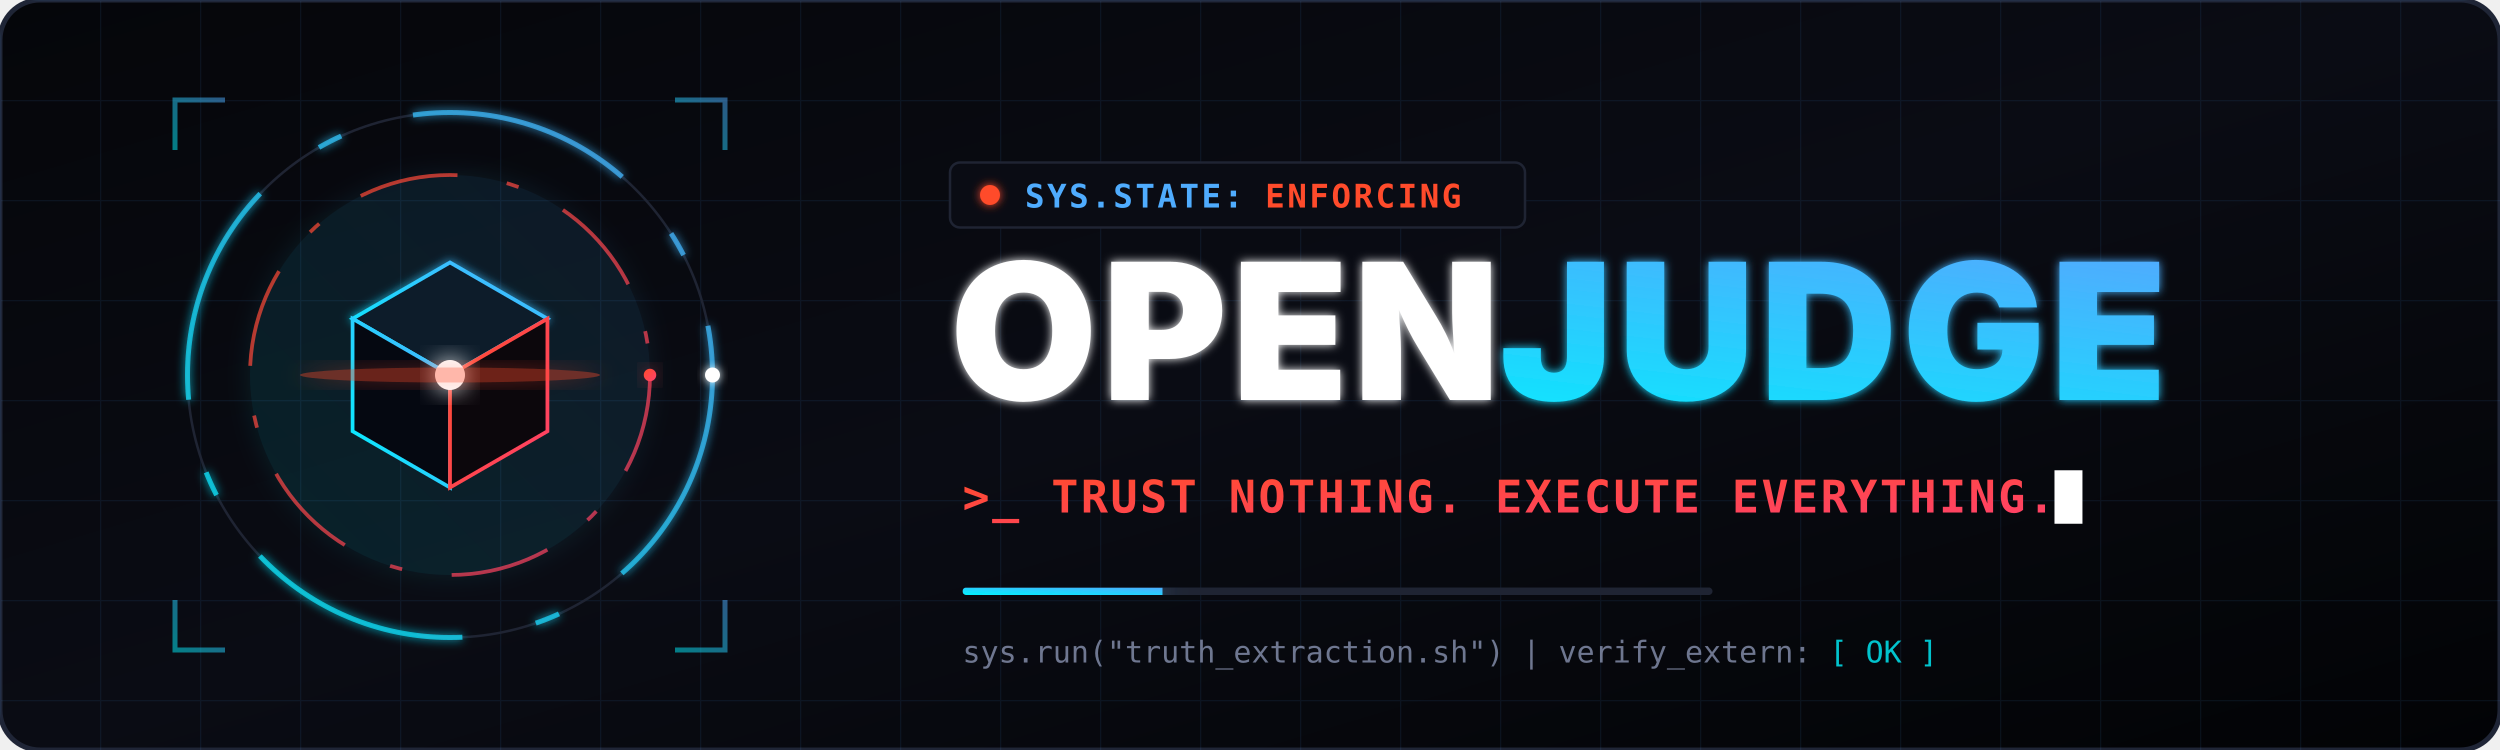
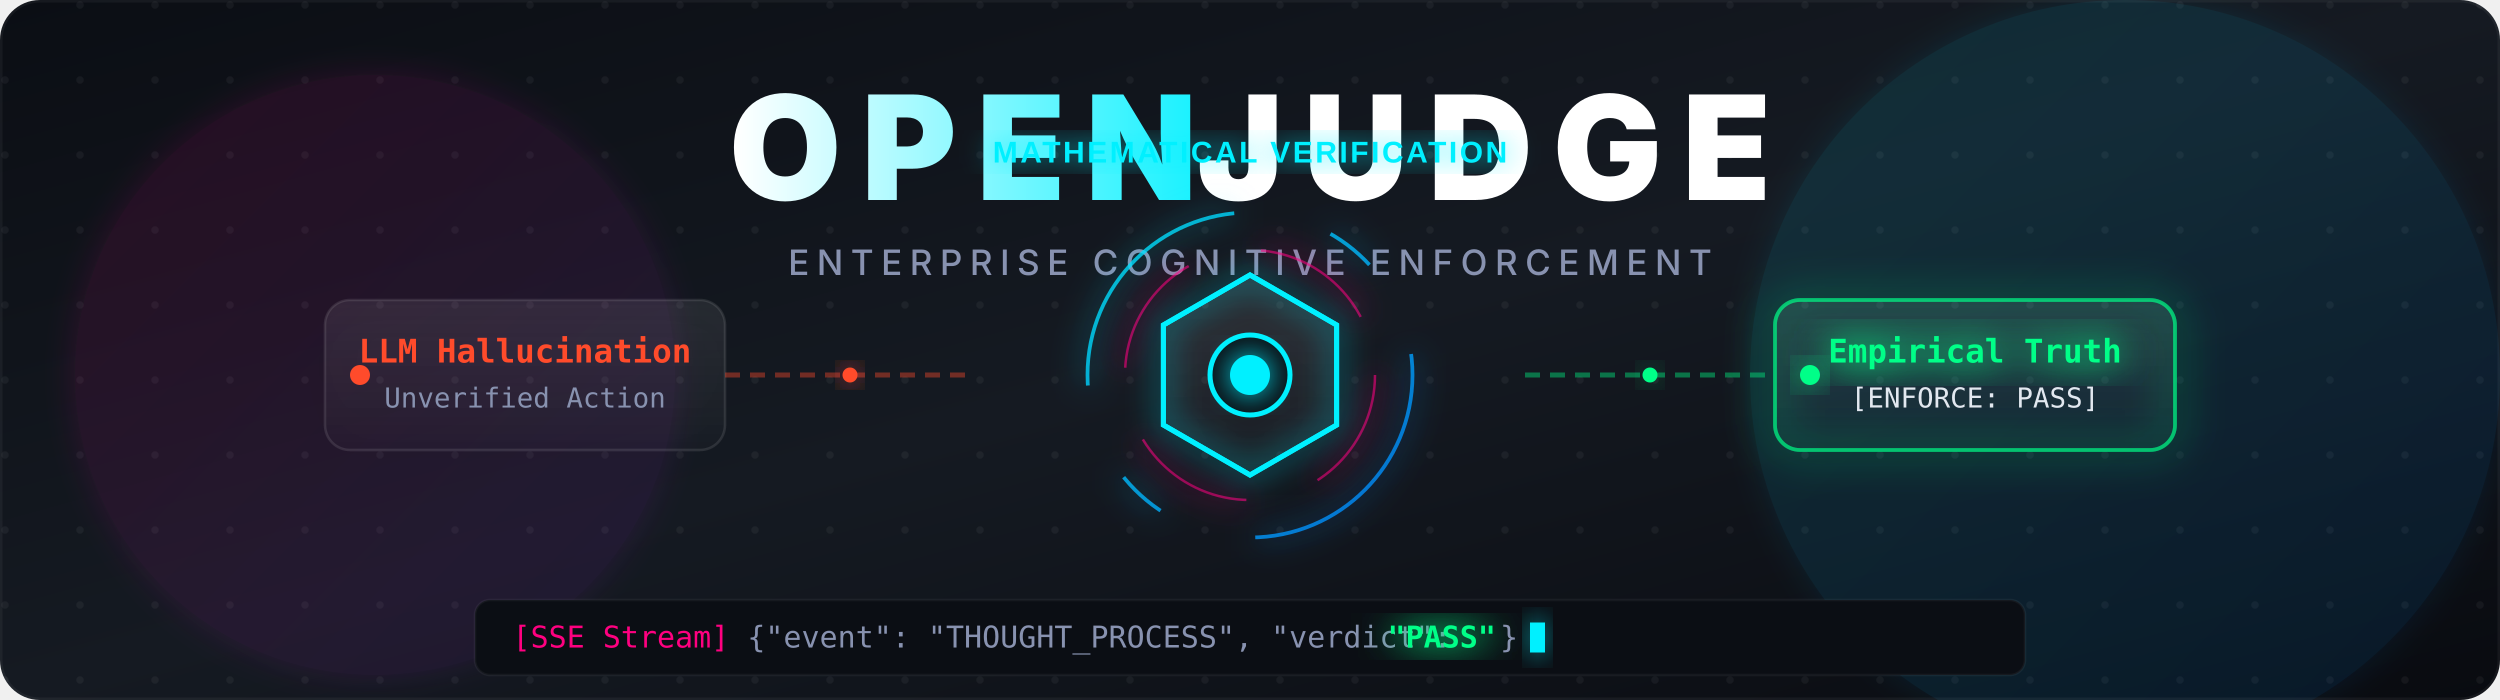
- <svg xmlns="http://www.w3.org/2000/svg" viewBox="0 0 1000 300" width="100%" height="100%">
+ <svg xmlns="http://www.w3.org/2000/svg" viewBox="0 0 1000 280">
  <defs>
-     <linearGradient id="bg" x1="0%" y1="0%" x2="100%" y2="100%">
-       <stop offset="0%" stop-color="#05060a" />
-       <stop offset="50%" stop-color="#0a0c14" />
-       <stop offset="100%" stop-color="#020305" />
+     <linearGradient id="bg-grad" x1="0%" y1="0%" x2="100%" y2="100%">
+       <stop offset="0%" stop-color="#0B0E14" />
+       <stop offset="50%" stop-color="#151A22" />
+       <stop offset="100%" stop-color="#090B10" />
    </linearGradient>
-     <linearGradient id="neonOrange" x1="0%" y1="0%" x2="100%" y2="100%">
-       <stop offset="0%" stop-color="#ff4b2b" />
-       <stop offset="100%" stop-color="#ff416c" />
+     <linearGradient id="glass" x1="0%" y1="0%" x2="0%" y2="100%">
+       <stop offset="0%" stop-color="rgba(255, 255, 255, 0.08)" />
+       <stop offset="100%" stop-color="rgba(255, 255, 255, 0.01)" />
    </linearGradient>
-     <linearGradient id="neonCyan" x1="0%" y1="100%" x2="100%" y2="0%">
-       <stop offset="0%" stop-color="#00f2fe" />
-       <stop offset="100%" stop-color="#4facfe" />
+     <linearGradient id="neon-cyan" x1="0%" y1="0%" x2="100%" y2="100%">
+       <stop offset="0%" stop-color="#00f0ff" />
+       <stop offset="100%" stop-color="#0080ff" />
    </linearGradient>
-     <filter id="glow" x="-50%" y="-50%" width="200%" height="200%">
-       <feGaussianBlur stdDeviation="5" result="blur" />
+     <linearGradient id="neon-magenta" x1="0%" y1="0%" x2="100%" y2="100%">
+       <stop offset="0%" stop-color="#ff0080" />
+       <stop offset="100%" stop-color="#7928ca" />
+     </linearGradient>
+     <linearGradient id="neon-green" x1="0%" y1="0%" x2="100%" y2="100%">
+       <stop offset="0%" stop-color="#00ff88" />
+       <stop offset="100%" stop-color="#008a4b" />
+     </linearGradient>
+     <filter id="glow-cyan" x="-50%" y="-50%" width="200%" height="200%">
+       <feGaussianBlur stdDeviation="6" result="blur" />
      <feMerge>
        <feMergeNode in="blur" />
        <feMergeNode in="SourceGraphic" />
      </feMerge>
    </filter>
-     <filter id="lightGlow" x="-50%" y="-50%" width="200%" height="200%">
-       <feGaussianBlur stdDeviation="2" result="blur" />
+     <filter id="glow-magenta" x="-50%" y="-50%" width="200%" height="200%">
+       <feGaussianBlur stdDeviation="6" result="blur" />
      <feMerge>
+         <feMergeNode in="blur" />
        <feMergeNode in="blur" />
        <feMergeNode in="SourceGraphic" />
      </feMerge>
    </filter>
+     <filter id="glow-green" x="-50%" y="-50%" width="200%" height="200%">
+       <feGaussianBlur stdDeviation="8" result="blur" />
+       <feMerge>
+         <feMergeNode in="blur" />
+         <feMergeNode in="blur" />
+         <feMergeNode in="SourceGraphic" />
+       </feMerge>
+     </filter>
+     <filter id="glass-shadow" x="-10%" y="-10%" width="120%" height="120%">
+       <feDropShadow dx="0" dy="8" stdDeviation="12" flood-color="#000000" flood-opacity="0.5" />
+     </filter>
+     <linearGradient id="text-sweep" x1="0%" y1="0%" x2="200%" y2="0%">
+       <stop offset="0%" stop-color="#ffffff" />
+       <stop offset="25%" stop-color="#00f0ff" />
+       <stop offset="50%" stop-color="#ffffff" />
+       <stop offset="75%" stop-color="#ff0080" />
+       <stop offset="100%" stop-color="#ffffff" />
+       <animate attributeName="x1" values="0%; -200%" dur="8s" repeatCount="indefinite" />
+       <animate attributeName="x2" values="200%; 0%" dur="8s" repeatCount="indefinite" />
+     </linearGradient>
+     <pattern id="dot-grid" width="30" height="30" patternUnits="userSpaceOnUse">
+       <circle cx="2" cy="2" r="1.5" fill="rgba(255,255,255,0.05)" />
+     </pattern>
  </defs>
-   <rect width="1000" height="300" rx="16" fill="url(#bg)" />
-   <rect width="1000" height="300" rx="16" fill="none" stroke="#1f2536" stroke-width="2" />
-   <g opacity="0.08">
-     <pattern id="grid" width="40" height="40" patternUnits="userSpaceOnUse">
-       <animateTransform attributeName="patternTransform" type="translate" from="0 0" to="40 40" dur="3s" repeatCount="indefinite" />
-       <path d="M 40 0 L 0 0 0 40" fill="none" stroke="#4facfe" stroke-width="1" />
-     </pattern>
-     <rect width="1000" height="300" rx="16" fill="url(#grid)" />
-   </g>
-   <g transform="translate(180, 150)">
-     <circle cx="0" cy="0" r="80" fill="url(#neonCyan)" filter="url(#glow)" opacity="0.1">
-       <animate attributeName="opacity" values="0.05; 0.15; 0.05" dur="4s" repeatCount="indefinite" />
+   <rect width="1000" height="280" rx="16" fill="url(#bg-grad)" />
+   <rect width="1000" height="280" rx="16" fill="url(#dot-grid)" />
+   <circle cx="150" cy="150" r="120" fill="url(#neon-magenta)" opacity="0.1" filter="url(#glow-magenta)">
+     <animate attributeName="cy" values="150; 120; 150" dur="8s" repeatCount="indefinite" />
+     <animate attributeName="opacity" values="0.05; 0.15; 0.05" dur="12s" repeatCount="indefinite" />
+   </circle>
+   <circle cx="850" cy="150" r="150" fill="url(#neon-cyan)" opacity="0.1" filter="url(#glow-cyan)">
+     <animate attributeName="cy" values="150; 180; 150" dur="10s" repeatCount="indefinite" />
+     <animate attributeName="opacity" values="0.05; 0.1; 0.05" dur="9s" repeatCount="indefinite" />
+   </circle>
+   <text x="500" y="80" font-family="'Inter', Arial, sans-serif" font-weight="900" font-size="58" fill="url(#text-sweep)" text-anchor="middle" letter-spacing="8">
+     OPEN<tspan fill="#ffffff">JUDGE</tspan>
+   </text>
+   <text x="500" y="110" font-family="'Inter', Arial, sans-serif" font-weight="500" font-size="14" fill="#8892b0" text-anchor="middle" letter-spacing="3">
+     ENTERPRISE COGNITIVE ENFORCEMENT
+   </text>
+   <g transform="translate(130, 150)">
+     <g transform="translate(0, 0)">
+       <rect x="0" y="-30" width="160" height="60" rx="10" fill="url(#glass)" stroke="rgba(255,255,255,0.1)" stroke-width="1" filter="url(#glass-shadow)" />
+       <text x="80" y="-5" font-family="'Consolas', monospace" font-size="13" font-weight="bold" fill="#ff4b2b" text-anchor="middle">LLM Hallucination</text>
+       <text x="80" y="13" font-family="'Consolas', monospace" font-size="11" fill="#8892b0" text-anchor="middle">Unverified Action</text>
+       <circle cx="14" cy="0" r="4" fill="#ff4b2b">
+         <animate attributeName="opacity" values="1; 0.2; 1" dur="1.5s" repeatCount="indefinite" />
+       </circle>
+     </g>
+     <path d="M 160 0 L 260 0" fill="none" stroke="rgba(255, 75, 43, 0.4)" stroke-width="2" stroke-dasharray="6,4">
+       <animate attributeName="stroke-dashoffset" values="20; 0" dur="1s" repeatCount="indefinite" />
+     </path>
+     <circle cx="210" cy="0" r="3" fill="#ff4b2b" filter="url(#glow-magenta)">
+       <animate attributeName="cx" values="160; 260" dur="1.5s" repeatCount="indefinite" />
+       <animate attributeName="opacity" values="0; 1; 0" keyTimes="0; 0.5; 1" dur="1.5s" repeatCount="indefinite" />
    </circle>
-     <g opacity="0.5" stroke="url(#neonCyan)" stroke-width="2" fill="none">
-       <path d="M -90 -110 L -110 -110 L -110 -90" />
-       <path d="M 90 -110 L 110 -110 L 110 -90" />
-       <path d="M -90 110 L -110 110 L -110 90" />
-       <path d="M 90 110 L 110 110 L 110 90" />
+     <g transform="translate(370, 0)">
+       <g>
+         <animateTransform attributeName="transform" type="rotate" from="0 0 0" to="360 0 0" dur="20s" repeatCount="indefinite" />
+         <circle cx="0" cy="0" r="65" fill="none" stroke="url(#neon-cyan)" stroke-width="1.5" stroke-dasharray="100 40 20 40" opacity="0.8" filter="url(#glow-cyan)" />
+       </g>
+       <g>
+         <animateTransform attributeName="transform" type="rotate" from="360 0 0" to="0 0 0" dur="15s" repeatCount="indefinite" />
+         <circle cx="0" cy="0" r="50" fill="none" stroke="#ff0080" stroke-width="1" stroke-dasharray="50 30" opacity="0.6" filter="url(#glow-magenta)" />
+       </g>
+       <polygon points="0,-40 34.64,-20 34.64,20 0,40 -34.64,20 -34.64,-20" fill="url(#glass)" stroke="#00f0ff" stroke-width="2" filter="url(#glass-shadow)" />
+       <polygon points="0,-40 34.64,-20 34.64,20 0,40 -34.64,20 -34.64,-20" fill="none" class="core-glow" stroke="#00f0ff" stroke-width="2" filter="url(#glow-cyan)">
+         <animate attributeName="opacity" values="0.4; 1; 0.4" dur="3s" repeatCount="indefinite" />
+       </polygon>
+       <circle cx="0" cy="0" r="16" fill="#0B0E14" stroke="#00f0ff" stroke-width="2" />
+       <circle cx="0" cy="0" r="8" fill="#00f0ff" filter="url(#glow-cyan)">
+         <animate attributeName="r" values="6; 10; 6" dur="1.5s" repeatCount="indefinite" />
+         <animate attributeName="opacity" values="0.6; 1; 0.6" dur="1.5s" repeatCount="indefinite" />
+       </circle>
+       <circle cx="0" cy="0" r="0" fill="none" stroke="#ff0080" stroke-width="1.5" opacity="1">
+         <animate attributeName="r" values="20; 80" dur="2s" repeatCount="indefinite" />
+         <animate attributeName="opacity" values="0.8; 0" dur="2s" repeatCount="indefinite" />
+       </circle>
+       <text x="0" y="-85" font-family="'Arial', sans-serif" font-size="12" font-weight="bold" fill="#00f0ff" text-anchor="middle" filter="url(#glow-cyan)" letter-spacing="1">MATHEMATICAL VERIFICATION</text>
    </g>
-     <g>
-       <animateTransform attributeName="transform" type="rotate" from="0 0 0" to="360 0 0" dur="20s" repeatCount="indefinite" />
-       <circle cx="0" cy="0" r="105" fill="none" stroke="#1f2433" stroke-width="1" />
-       <circle cx="0" cy="0" r="105" fill="none" stroke="url(#neonCyan)" stroke-width="2" stroke-dasharray="90 30 10 30" filter="url(#lightGlow)" opacity="0.8" />
-     </g>
-     <g>
-       <animateTransform attributeName="transform" type="rotate" from="360 0 0" to="0 0 0" dur="14s" repeatCount="indefinite" />
-       <circle cx="0" cy="0" r="80" fill="none" stroke="url(#neonOrange)" stroke-width="1.5" stroke-dasharray="40 20 5 20" opacity="0.7" />
-     </g>
-     <g>
-       <animateTransform attributeName="transform" type="rotate" from="0 0 0" to="360 0 0" dur="8s" repeatCount="indefinite" />
-       <circle cx="105" cy="0" r="3" fill="#ffffff" filter="url(#lightGlow)" />
-     </g>
-     <g>
-       <animateTransform attributeName="transform" type="rotate" from="360 0 0" to="0 0 0" dur="6s" repeatCount="indefinite" />
-       <circle cx="80" cy="0" r="2.5" fill="url(#neonOrange)" filter="url(#glow)" />
-     </g>
-     <g>
-       <animateTransform attributeName="transform" type="scale" values="1; 1.05; 1" dur="2s" repeatCount="indefinite" />
-       <polygon points="0,-45 38.97,-22.5 0,0 -38.97,-22.5" fill="#0d1b2a" stroke="url(#neonCyan)" stroke-width="1.5" filter="url(#lightGlow)" />
-       <polygon points="0,0 -38.97,-22.5 -38.97,22.5 0,45" fill="#050811" stroke="url(#neonCyan)" stroke-width="1.5" />
-       <polygon points="0,0 38.97,-22.5 38.97,22.5 0,45" fill="#0c070c" stroke="url(#neonOrange)" stroke-width="1.5" />
-     </g>
-     <circle cx="0" cy="0" r="6" fill="#ffffff" filter="url(#glow)">
-       <animate attributeName="opacity" values="0.4; 1; 0.4" dur="2s" repeatCount="indefinite" />
-       <animate attributeName="r" values="5; 7; 5" dur="2s" repeatCount="indefinite" />
+     <path d="M 480 0 L 580 0" fill="none" stroke="rgba(0, 255, 136, 0.4)" stroke-width="2" stroke-dasharray="6,4">
+       <animate attributeName="stroke-dashoffset" values="20; 0" dur="1s" repeatCount="indefinite" />
+     </path>
+     <circle cx="530" cy="0" r="3" fill="#00ff88" filter="url(#glow-green)">
+       <animate attributeName="cx" values="480; 580" dur="1.5s" repeatCount="indefinite" />
+       <animate attributeName="opacity" values="0; 1; 0" keyTimes="0; 0.5; 1" dur="1.5s" repeatCount="indefinite" />
    </circle>
-     <g>
-       <animateTransform attributeName="transform" type="translate" values="0,-80; 0,80; 0,-80" dur="4s" repeatCount="indefinite" />
-       <line x1="-120" y1="0" x2="120" y2="0" stroke="#ff416c" stroke-width="1.5" filter="url(#glow)">
-         <animate attributeName="opacity" values="0; 0.9; 0; 0.9; 0" keyTimes="0; 0.25; 0.5; 0.75; 1" dur="4s" repeatCount="indefinite" />
-       </line>
-       <ellipse cx="0" cy="0" rx="60" ry="3" fill="#ff4b2b" opacity="0.4" filter="url(#glow)">
-         <animate attributeName="opacity" values="0; 0.6; 0; 0.6; 0" keyTimes="0; 0.25; 0.5; 0.75; 1" dur="4s" repeatCount="indefinite" />
-       </ellipse>
+     <g transform="translate(580, 0)">
+       <rect x="0" y="-30" width="160" height="60" rx="10" fill="url(#glass)" stroke="rgba(0,255,136,0.3)" stroke-width="1.5" filter="url(#glass-shadow)" />
+       <rect x="0" y="-30" width="160" height="60" rx="10" fill="none" stroke="#00ff88" stroke-width="1.5" filter="url(#glow-green)" opacity="0.6">
+         <animate attributeName="opacity" values="0.3; 0.8; 0.3" dur="3s" repeatCount="indefinite" />
+       </rect>
+       <text x="80" y="-5" font-family="'Consolas', monospace" font-size="13" font-weight="bold" fill="#00ff88" text-anchor="middle" filter="url(#glow-green)">Empirical Truth</text>
+       <text x="80" y="13" font-family="'Consolas', monospace" font-size="11" fill="#e2e8f0" text-anchor="middle">[ENFORCE: PASS]</text>
+       <circle cx="14" cy="0" r="4" fill="#00ff88" filter="url(#glow-green)" />
    </g>
  </g>
-   <g transform="translate(380, 160)">
-     <g transform="translate(0, -95)">
-       <rect x="0" y="0" width="230" height="26" rx="4" fill="#0a0c14" stroke="#1f2433" stroke-width="1" />
-       <circle cx="16" cy="13" r="4" fill="#ff4b2b" filter="url(#lightGlow)">
-         <animate attributeName="opacity" values="1; 0.2; 1" dur="1.5s" repeatCount="indefinite" />
-       </circle>
-       <text x="30" y="18" font-family="'Consolas', monospace" font-size="13" fill="#4facfe" font-weight="bold" letter-spacing="1">
-         SYS.STATE: <tspan fill="#ff4b2b">ENFORCING</tspan>
-       </text>
-     </g>
-     <text x="0" y="0" font-family="'Inter', -apple-system, sans-serif" font-weight="900" font-size="76" fill="#ffffff" letter-spacing="2" filter="url(#lightGlow)">
-       OPEN<tspan fill="url(#neonCyan)">JUDGE</tspan>
+   <g transform="translate(190, 240)">
+     <rect width="620" height="30" rx="6" fill="#0B0E14" stroke="rgba(255,255,255,0.05)" stroke-width="1" />
+     <text x="15" y="19" font-family="'Consolas', monospace" font-size="12" fill="#8892b0">
+       <tspan fill="#ff0080">[SSE Stream]</tspan> {"event": "THOUGHT_PROCESS", "verdict":  
    </text>
-     <text x="5" y="45" font-family="'Consolas', monospace" font-weight="bold" font-size="18" fill="url(#neonOrange)" letter-spacing="1">
-       &gt;_ TRUST NOTHING. EXECUTE EVERYTHING.<tspan fill="#ffffff">
-         <animate attributeName="opacity" values="1; 0; 1" keyTimes="0; 0.5; 1" calcMode="discrete" dur="1s" repeatCount="indefinite" />█
-       </tspan>
+     <text x="365" y="19" font-family="'Consolas', monospace" font-size="12" fill="#00ff88" font-weight="bold" filter="url(#glow-green)">
+       "PASS"
    </text>
-     <g transform="translate(5, 75)">
-       <rect x="0" y="0" width="300" height="3" rx="1.5" fill="#1f2433" />
-       <clipPath id="progressClip">
-         <rect x="0" y="0" width="300" height="3" rx="1.5" />
-       </clipPath>
-       <g clip-path="url(#progressClip)">
-         <g>
-           <animateTransform attributeName="transform" type="translate" values="-80,0; 300,0" dur="2s" repeatCount="indefinite" />
-           <rect x="0" y="0" width="80" height="3" fill="url(#neonCyan)" filter="url(#glow)" />
-         </g>
-       </g>
-     </g>
-     <text x="5" y="105" font-family="'Consolas', monospace" font-size="12" fill="#8892b0" opacity="0.8">
-       sys.run("truth_extraction.sh") | verify_extern: <tspan fill="#00f2fe" filter="url(#lightGlow)">[ OK ]</tspan>
+     <text x="410" y="19" font-family="'Consolas', monospace" font-size="12" fill="#8892b0">
+       }
    </text>
+     <rect x="422" y="9" width="6" height="12" fill="#00f0ff" filter="url(#glow-cyan)">
+       <animate attributeName="opacity" values="1; 0; 1" dur="1s" repeatCount="indefinite" />
+     </rect>
  </g>
+   <rect width="1000" height="280" rx="16" fill="none" stroke="rgba(255,255,255,0.05)" stroke-width="2" />
</svg>
